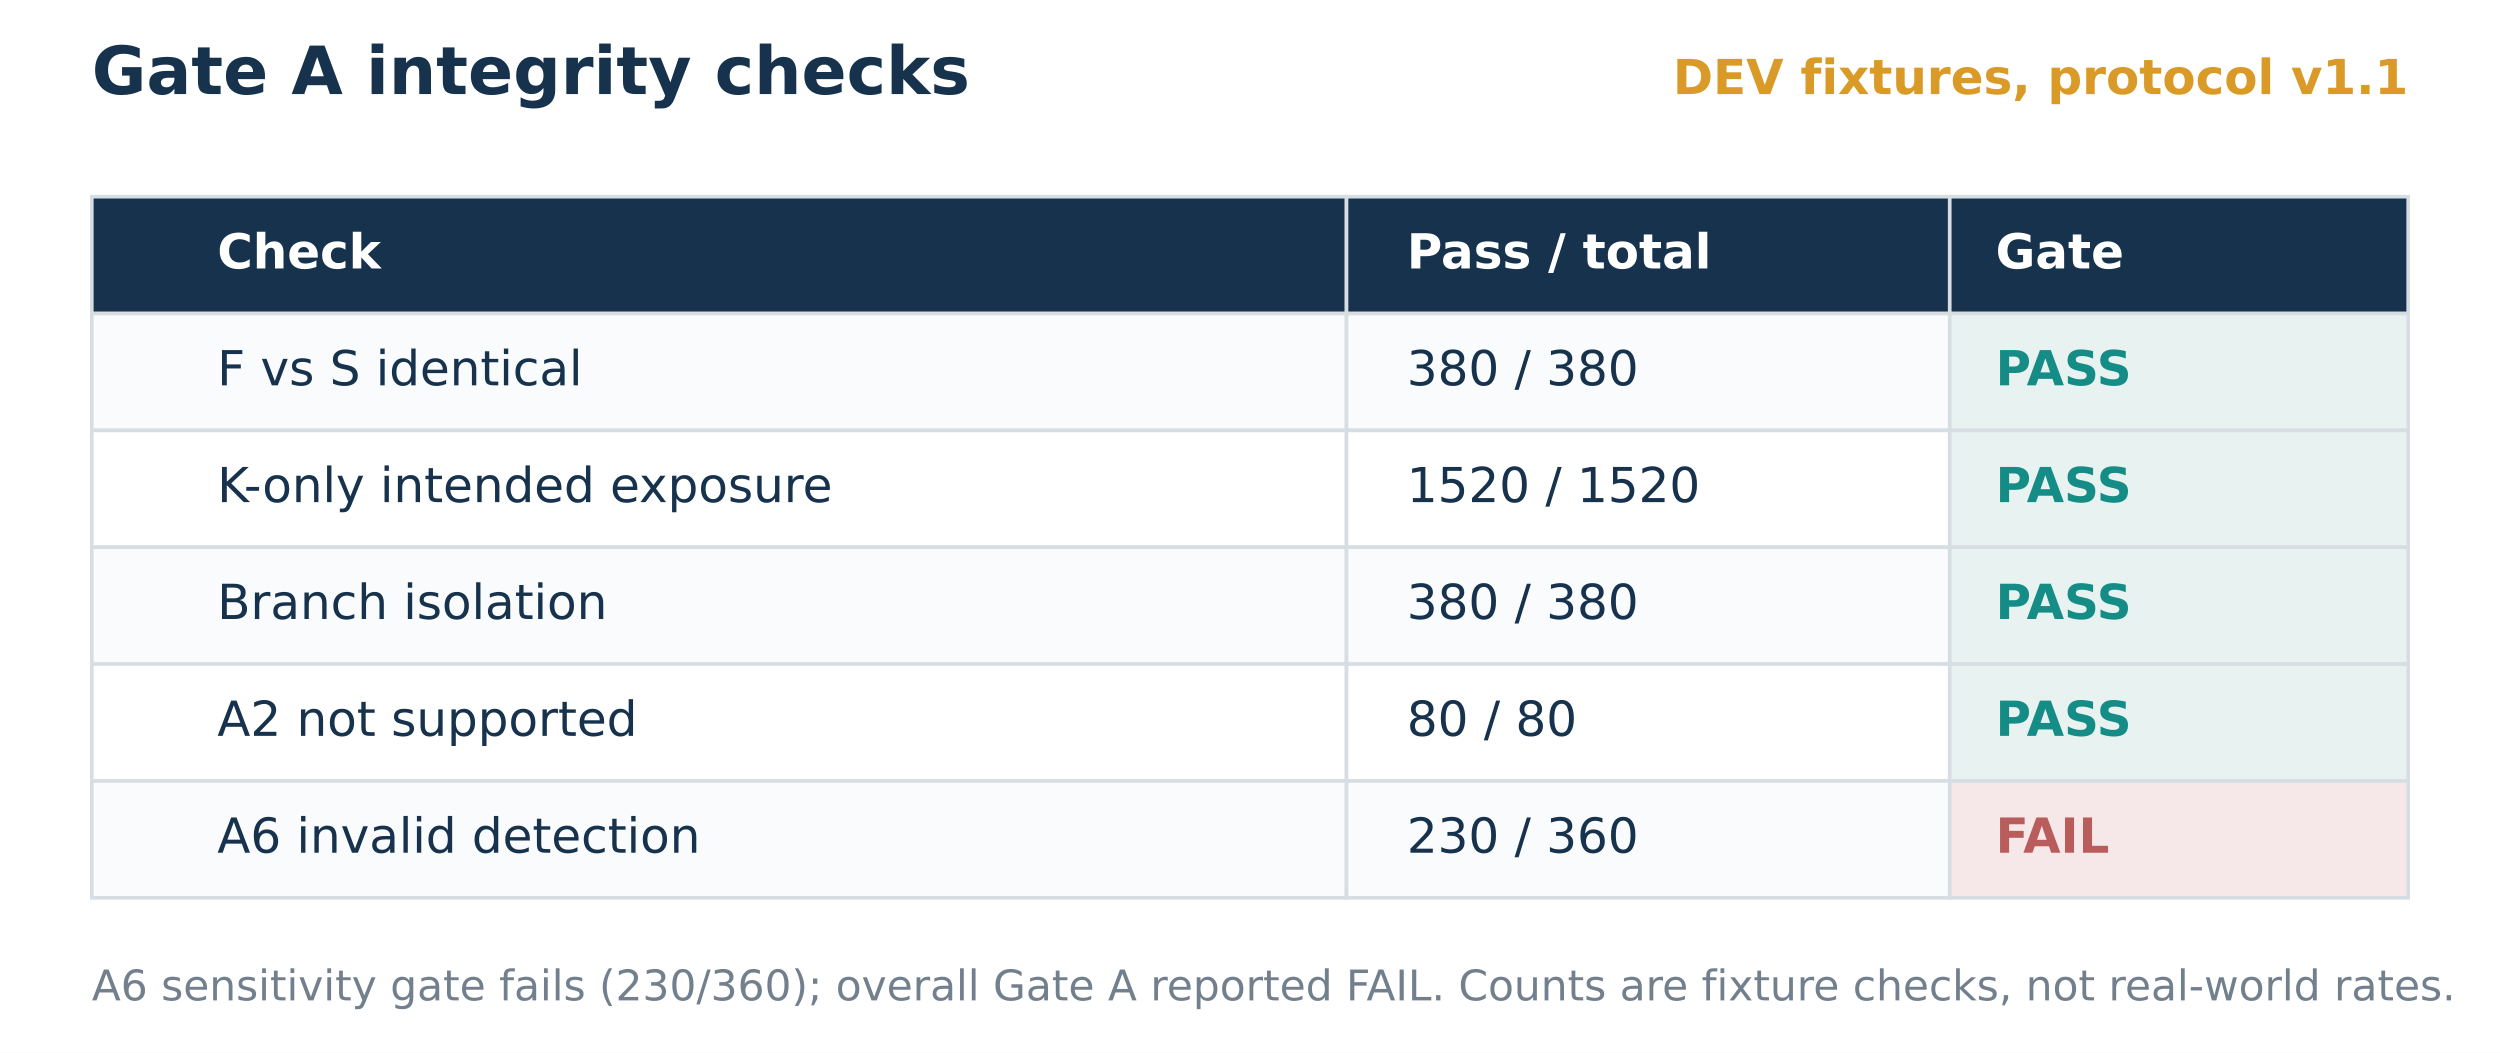
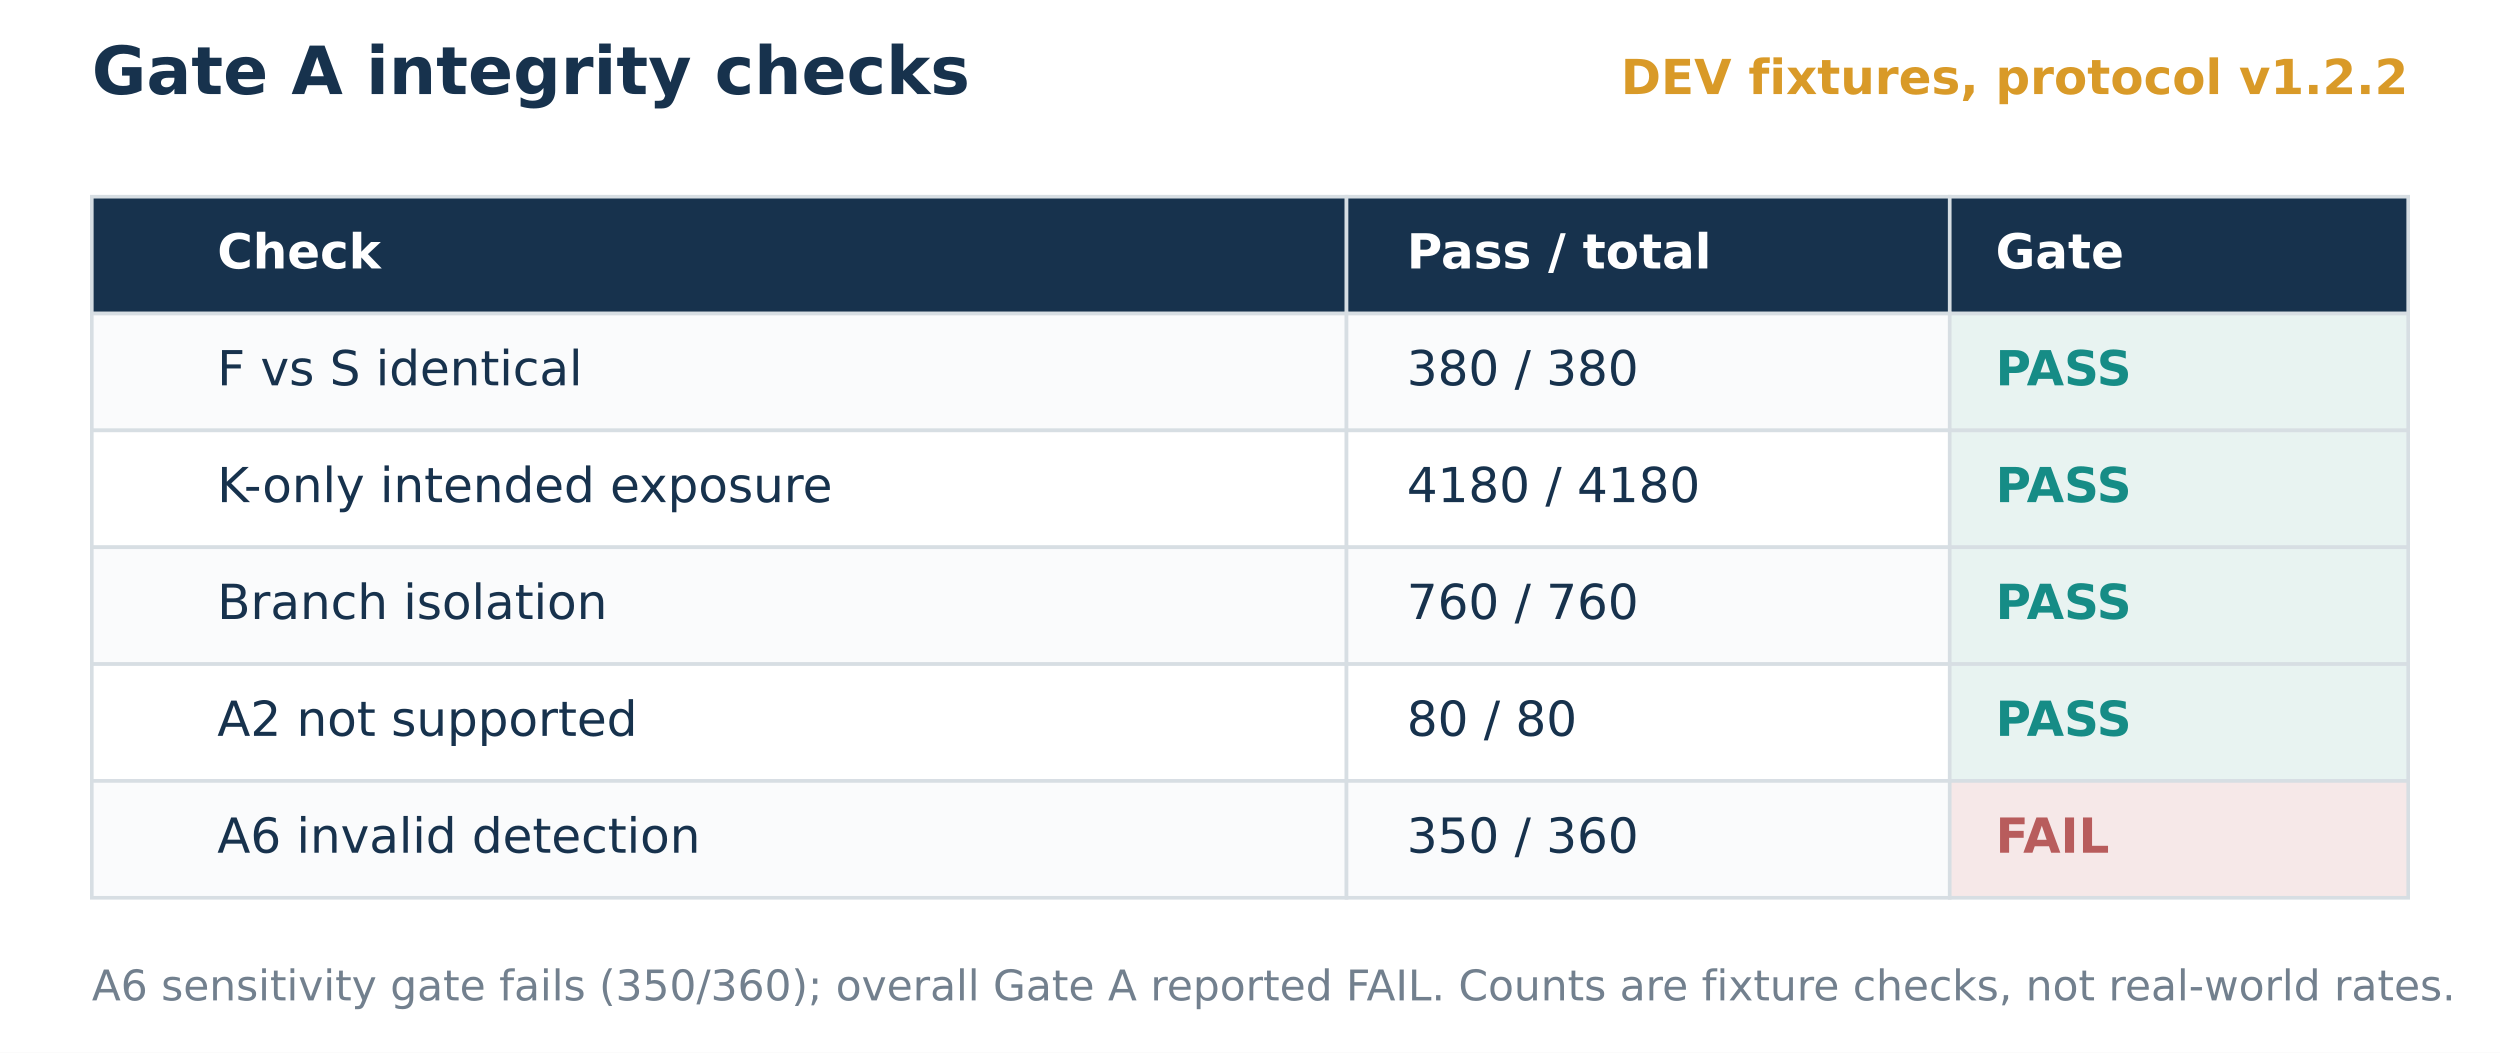
<svg xmlns="http://www.w3.org/2000/svg" width="413.37pt" height="174.068pt" viewBox="0 0 413.37 174.068" version="1.1">
  <defs>
    <style type="text/css">*{stroke-linejoin: round; stroke-linecap: butt}</style>
  </defs>
  <g id="figure_1">
    <g id="patch_1">
      <path d="M 0 174.068  L 413.37 174.068  L 413.37 0  L 0 0  z " style="fill: #ffffff" />
    </g>
    <g id="axes_1">
      <g id="table_1">
        <g id="patch_2">
          <path d="M 15.179 51.844  L 222.644 51.844  L 222.644 32.523  L 15.179 32.523  z " style="fill: #17324d; stroke: #d7dee3; stroke-width: 0.6; stroke-linejoin: miter" />
        </g>
        <g id="text_1">
          <text style="font-weight: 700; font-size: 8px; font-family: 'DejaVu Sans'; text-anchor: start; fill: #ffffff" x="35.926" y="44.391" transform="rotate(-0 35.92584 44.39084)">Check</text>
        </g>
        <g id="patch_3">
          <path d="M 222.644 51.844  L 322.386 51.844  L 322.386 32.523  L 222.644 32.523  z " style="fill: #17324d; stroke: #d7dee3; stroke-width: 0.6; stroke-linejoin: miter" />
        </g>
        <g id="text_2">
          <text style="font-weight: 700; font-size: 8px; font-family: 'DejaVu Sans'; text-anchor: start; fill: #ffffff" x="232.618" y="44.391" transform="rotate(-0 232.6181 44.39084)">Pass / total</text>
        </g>
        <g id="patch_4">
          <path d="M 322.386 51.844  L 398.191 51.844  L 398.191 32.523  L 322.386 32.523  z " style="fill: #17324d; stroke: #d7dee3; stroke-width: 0.6; stroke-linejoin: miter" />
        </g>
        <g id="text_3">
          <text style="font-weight: 700; font-size: 8px; font-family: 'DejaVu Sans'; text-anchor: start; fill: #ffffff" x="329.967" y="44.391" transform="rotate(-0 329.9667 44.39084)">Gate</text>
        </g>
        <g id="patch_5">
          <path d="M 15.179 71.165  L 222.644 71.165  L 222.644 51.844  L 15.179 51.844  z " style="fill: #fafbfc; stroke: #d7dee3; stroke-width: 0.6; stroke-linejoin: miter" />
        </g>
        <g id="text_4">
          <text style="font-size: 8px; font-family: 'DejaVu Sans'; text-anchor: start; fill: #17324d" x="35.926" y="63.712" transform="rotate(-0 35.92584 63.71168)">F vs S identical</text>
        </g>
        <g id="patch_6">
          <path d="M 222.644 71.165  L 322.386 71.165  L 322.386 51.844  L 222.644 51.844  z " style="fill: #fafbfc; stroke: #d7dee3; stroke-width: 0.6; stroke-linejoin: miter" />
        </g>
        <g id="text_5">
          <text style="font-size: 8px; font-family: 'DejaVu Sans'; text-anchor: start; fill: #17324d" x="232.618" y="63.712" transform="rotate(-0 232.6181 63.71168)">380 / 380</text>
        </g>
        <g id="patch_7">
          <path d="M 322.386 71.165  L 398.191 71.165  L 398.191 51.844  L 322.386 51.844  z " style="fill: #e8f3f1; stroke: #d7dee3; stroke-width: 0.6; stroke-linejoin: miter" />
        </g>
        <g id="text_6">
          <text style="font-weight: 700; font-size: 8px; font-family: 'DejaVu Sans'; text-anchor: start; fill: #168c86" x="329.967" y="63.712" transform="rotate(-0 329.9667 63.71168)">PASS</text>
        </g>
        <g id="patch_8">
          <path d="M 15.179 90.485  L 222.644 90.485  L 222.644 71.165  L 15.179 71.165  z " style="fill: #ffffff; stroke: #d7dee3; stroke-width: 0.6; stroke-linejoin: miter" />
        </g>
        <g id="text_7">
          <text style="font-size: 8px; font-family: 'DejaVu Sans'; text-anchor: start; fill: #17324d" x="35.926" y="83.033" transform="rotate(-0 35.92584 83.03252)">K-only intended exposure</text>
        </g>
        <g id="patch_9">
          <path d="M 222.644 90.485  L 322.386 90.485  L 322.386 71.165  L 222.644 71.165  z " style="fill: #ffffff; stroke: #d7dee3; stroke-width: 0.6; stroke-linejoin: miter" />
        </g>
        <g id="text_8">
-           <text style="font-size: 8px; font-family: 'DejaVu Sans'; text-anchor: start; fill: #17324d" x="232.618" y="83.033" transform="rotate(-0 232.6181 83.03252)">1520 / 1520</text>
+           <text style="font-size: 8px; font-family: 'DejaVu Sans'; text-anchor: start; fill: #17324d" x="232.618" y="83.033" transform="rotate(-0 232.6181 83.03252)">4180 / 4180</text>
        </g>
        <g id="patch_10">
          <path d="M 322.386 90.485  L 398.191 90.485  L 398.191 71.165  L 322.386 71.165  z " style="fill: #e8f3f1; stroke: #d7dee3; stroke-width: 0.6; stroke-linejoin: miter" />
        </g>
        <g id="text_9">
          <text style="font-weight: 700; font-size: 8px; font-family: 'DejaVu Sans'; text-anchor: start; fill: #168c86" x="329.967" y="83.033" transform="rotate(-0 329.9667 83.03252)">PASS</text>
        </g>
        <g id="patch_11">
          <path d="M 15.179 109.806  L 222.644 109.806  L 222.644 90.485  L 15.179 90.485  z " style="fill: #fafbfc; stroke: #d7dee3; stroke-width: 0.6; stroke-linejoin: miter" />
        </g>
        <g id="text_10">
          <text style="font-size: 8px; font-family: 'DejaVu Sans'; text-anchor: start; fill: #17324d" x="35.926" y="102.353" transform="rotate(-0 35.92584 102.3534)">Branch isolation</text>
        </g>
        <g id="patch_12">
          <path d="M 222.644 109.806  L 322.386 109.806  L 322.386 90.485  L 222.644 90.485  z " style="fill: #fafbfc; stroke: #d7dee3; stroke-width: 0.6; stroke-linejoin: miter" />
        </g>
        <g id="text_11">
-           <text style="font-size: 8px; font-family: 'DejaVu Sans'; text-anchor: start; fill: #17324d" x="232.618" y="102.353" transform="rotate(-0 232.6181 102.3534)">380 / 380</text>
+           <text style="font-size: 8px; font-family: 'DejaVu Sans'; text-anchor: start; fill: #17324d" x="232.618" y="102.353" transform="rotate(-0 232.6181 102.3534)">760 / 760</text>
        </g>
        <g id="patch_13">
          <path d="M 322.386 109.806  L 398.191 109.806  L 398.191 90.485  L 322.386 90.485  z " style="fill: #e8f3f1; stroke: #d7dee3; stroke-width: 0.6; stroke-linejoin: miter" />
        </g>
        <g id="text_12">
          <text style="font-weight: 700; font-size: 8px; font-family: 'DejaVu Sans'; text-anchor: start; fill: #168c86" x="329.967" y="102.353" transform="rotate(-0 329.9667 102.3534)">PASS</text>
        </g>
        <g id="patch_14">
          <path d="M 15.179 129.127  L 222.644 129.127  L 222.644 109.806  L 15.179 109.806  z " style="fill: #ffffff; stroke: #d7dee3; stroke-width: 0.6; stroke-linejoin: miter" />
        </g>
        <g id="text_13">
          <text style="font-size: 8px; font-family: 'DejaVu Sans'; text-anchor: start; fill: #17324d" x="35.926" y="121.674" transform="rotate(-0 35.92584 121.6742)">A2 not supported</text>
        </g>
        <g id="patch_15">
          <path d="M 222.644 129.127  L 322.386 129.127  L 322.386 109.806  L 222.644 109.806  z " style="fill: #ffffff; stroke: #d7dee3; stroke-width: 0.6; stroke-linejoin: miter" />
        </g>
        <g id="text_14">
          <text style="font-size: 8px; font-family: 'DejaVu Sans'; text-anchor: start; fill: #17324d" x="232.618" y="121.674" transform="rotate(-0 232.6181 121.6742)">80 / 80</text>
        </g>
        <g id="patch_16">
          <path d="M 322.386 129.127  L 398.191 129.127  L 398.191 109.806  L 322.386 109.806  z " style="fill: #e8f3f1; stroke: #d7dee3; stroke-width: 0.6; stroke-linejoin: miter" />
        </g>
        <g id="text_15">
          <text style="font-weight: 700; font-size: 8px; font-family: 'DejaVu Sans'; text-anchor: start; fill: #168c86" x="329.967" y="121.674" transform="rotate(-0 329.9667 121.6742)">PASS</text>
        </g>
        <g id="patch_17">
          <path d="M 15.179 148.448  L 222.644 148.448  L 222.644 129.127  L 15.179 129.127  z " style="fill: #fafbfc; stroke: #d7dee3; stroke-width: 0.6; stroke-linejoin: miter" />
        </g>
        <g id="text_16">
          <text style="font-size: 8px; font-family: 'DejaVu Sans'; text-anchor: start; fill: #17324d" x="35.926" y="140.995" transform="rotate(-0 35.92584 140.995)">A6 invalid detection</text>
        </g>
        <g id="patch_18">
          <path d="M 222.644 148.448  L 322.386 148.448  L 322.386 129.127  L 222.644 129.127  z " style="fill: #fafbfc; stroke: #d7dee3; stroke-width: 0.6; stroke-linejoin: miter" />
        </g>
        <g id="text_17">
-           <text style="font-size: 8px; font-family: 'DejaVu Sans'; text-anchor: start; fill: #17324d" x="232.618" y="140.995" transform="rotate(-0 232.6181 140.995)">230 / 360</text>
+           <text style="font-size: 8px; font-family: 'DejaVu Sans'; text-anchor: start; fill: #17324d" x="232.618" y="140.995" transform="rotate(-0 232.6181 140.995)">350 / 360</text>
        </g>
        <g id="patch_19">
          <path d="M 322.386 148.448  L 398.191 148.448  L 398.191 129.127  L 322.386 129.127  z " style="fill: #f6e8e8; stroke: #d7dee3; stroke-width: 0.6; stroke-linejoin: miter" />
        </g>
        <g id="text_18">
          <text style="font-weight: 700; font-size: 8px; font-family: 'DejaVu Sans'; text-anchor: start; fill: #b85c5c" x="329.967" y="140.995" transform="rotate(-0 329.9667 140.995)">FAIL</text>
        </g>
      </g>
      <g id="text_19">
        <text style="font-weight: 700; font-size: 11px; font-family: 'DejaVu Sans'; text-anchor: start; fill: #17324d" x="15.179" y="15.558" transform="rotate(-0 15.1794 15.55828)">Gate A integrity checks</text>
      </g>
      <g id="text_20">
-         <text style="font-weight: 700; font-size: 8px; font-family: 'DejaVu Sans'; text-anchor: end; fill: #d99a28" x="398.191" y="15.558" transform="rotate(-0 398.1906 15.55828)">DEV fixtures, protocol v1.1</text>
+         <text style="font-weight: 700; font-size: 8px; font-family: 'DejaVu Sans'; text-anchor: end; fill: #d99a28" x="398.191" y="15.558" transform="rotate(-0 398.1906 15.55828)">DEV fixtures, protocol v1.2.2</text>
      </g>
      <g id="text_21">
-         <text style="font-size: 7px; font-family: 'DejaVu Sans'; text-anchor: start; fill: #72808e" x="15.179" y="165.413" transform="rotate(-0 15.1794 165.4126)">A6 sensitivity gate fails (230/360); overall Gate A reported FAIL. Counts are fixture checks, not real-world rates.</text>
+         <text style="font-size: 7px; font-family: 'DejaVu Sans'; text-anchor: start; fill: #72808e" x="15.179" y="165.413" transform="rotate(-0 15.1794 165.4126)">A6 sensitivity gate fails (350/360); overall Gate A reported FAIL. Counts are fixture checks, not real-world rates.</text>
      </g>
    </g>
  </g>
</svg>
